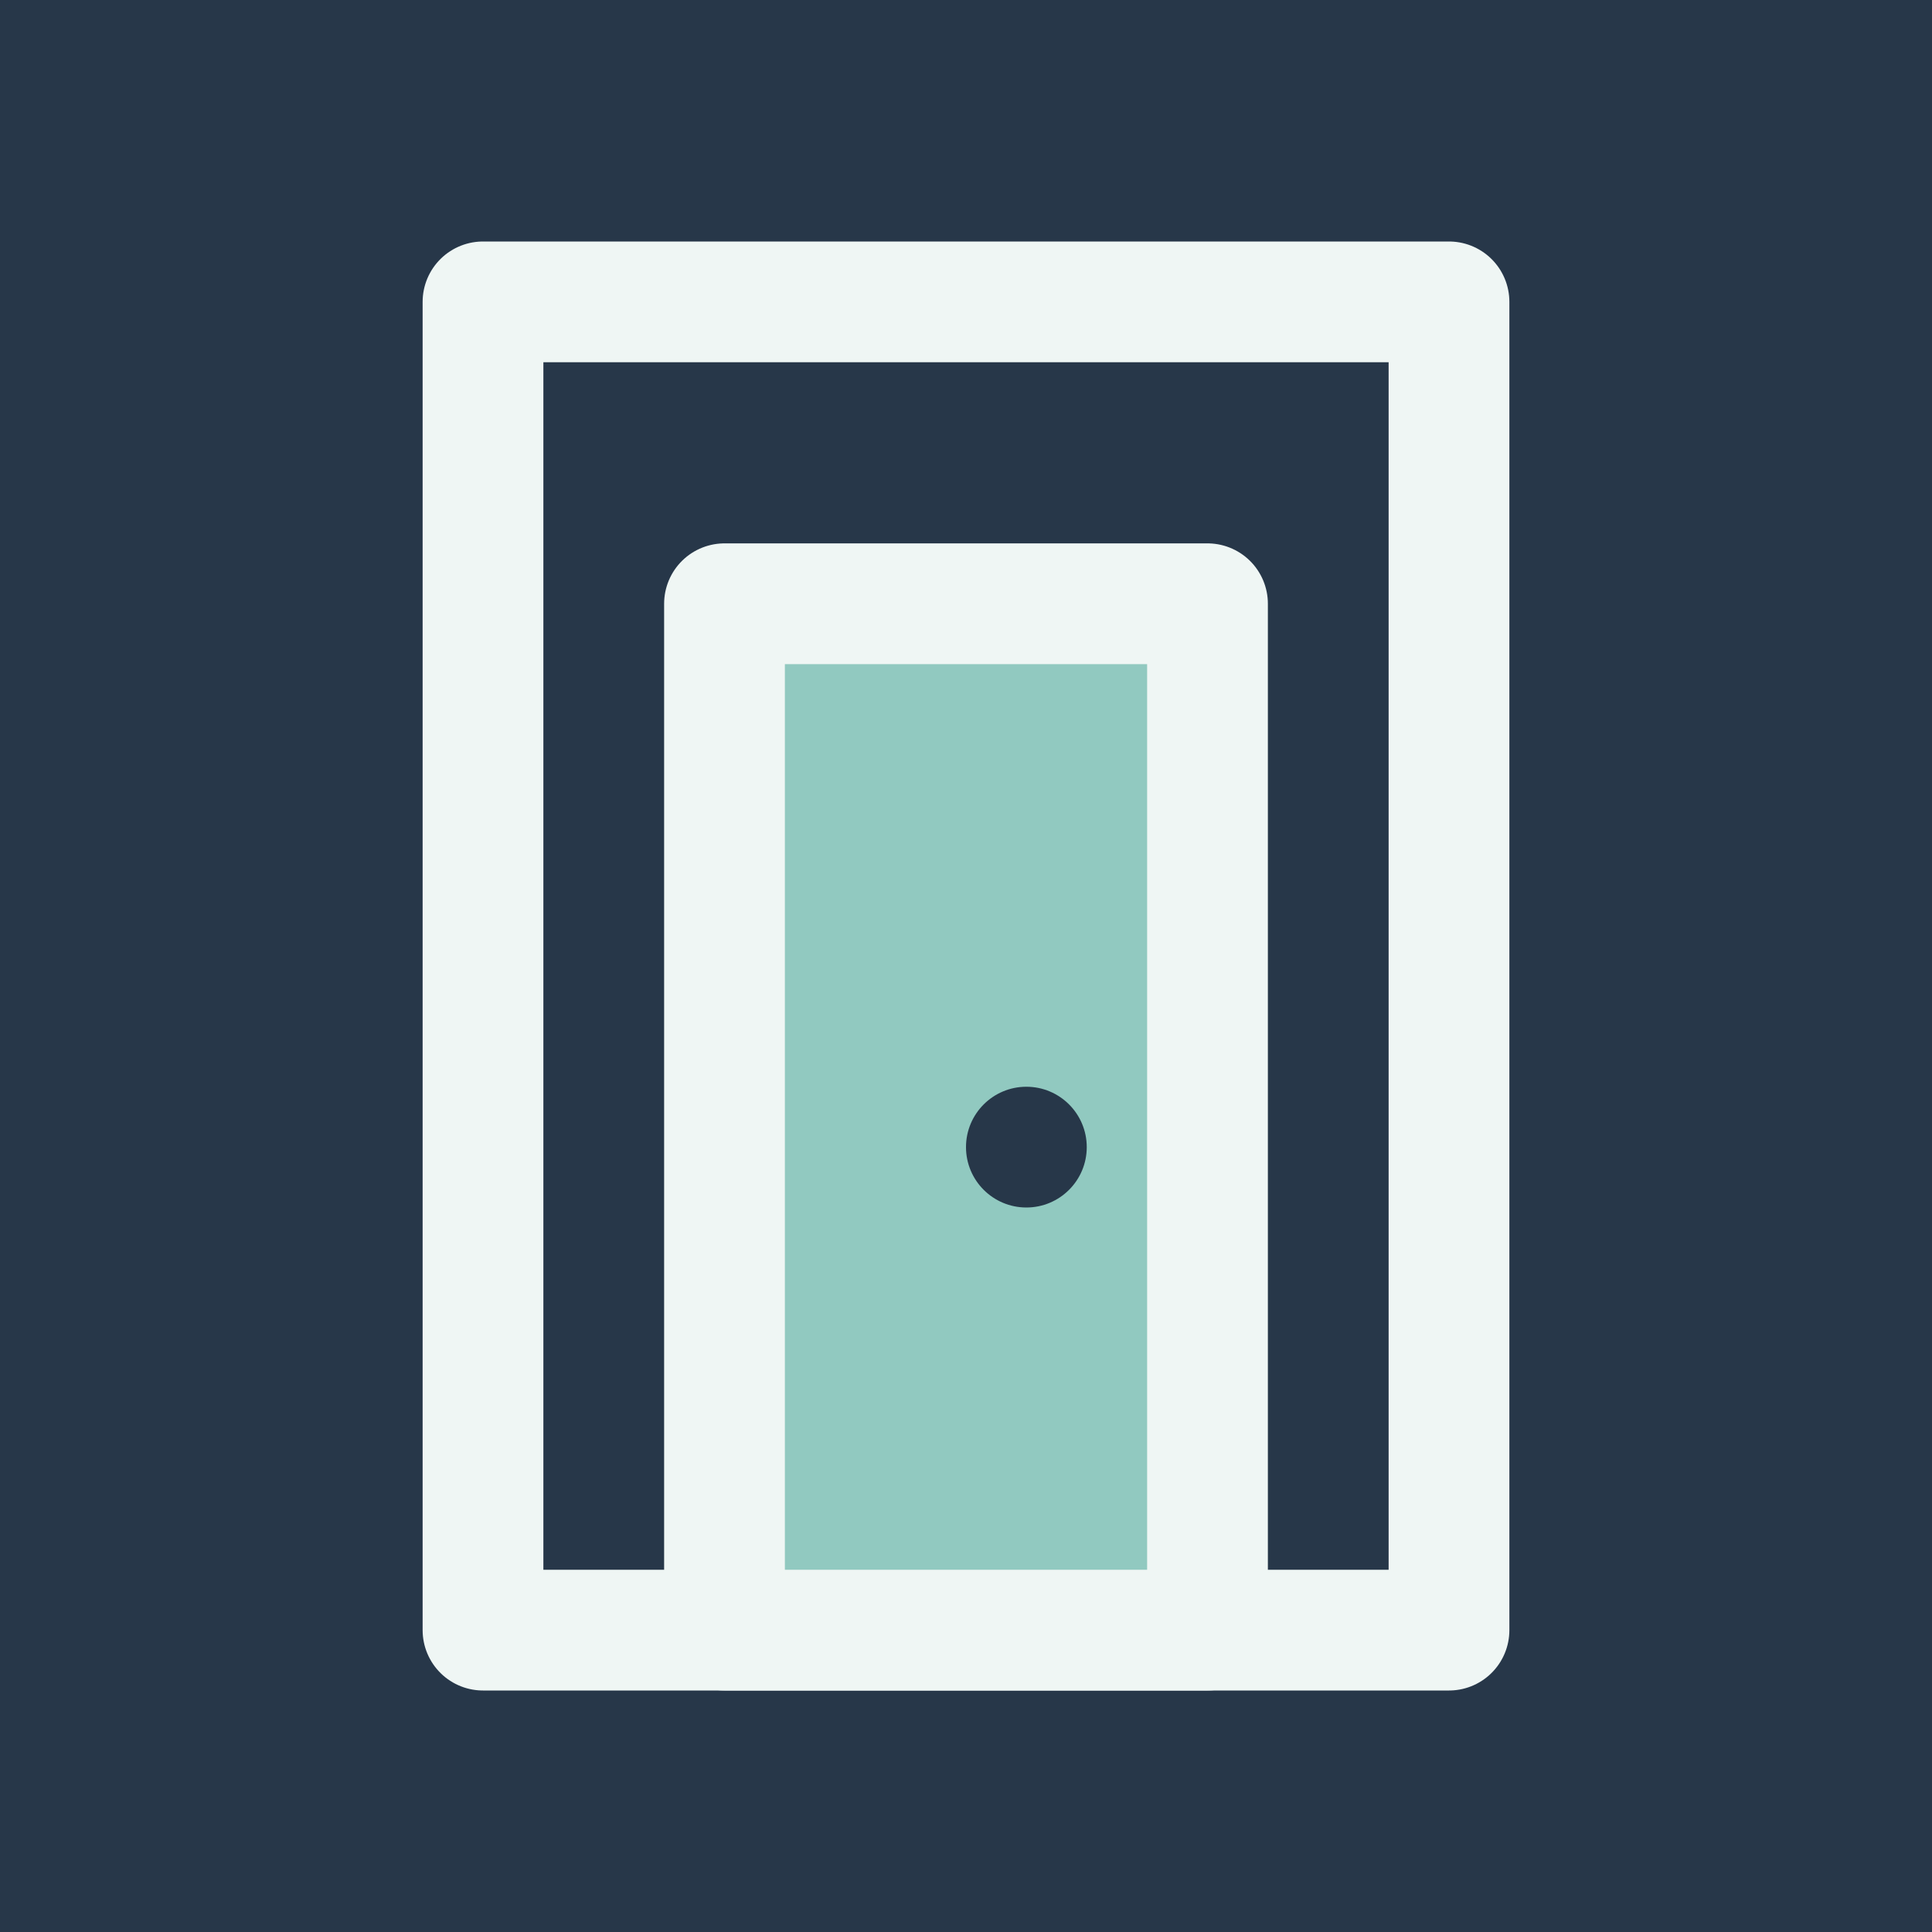
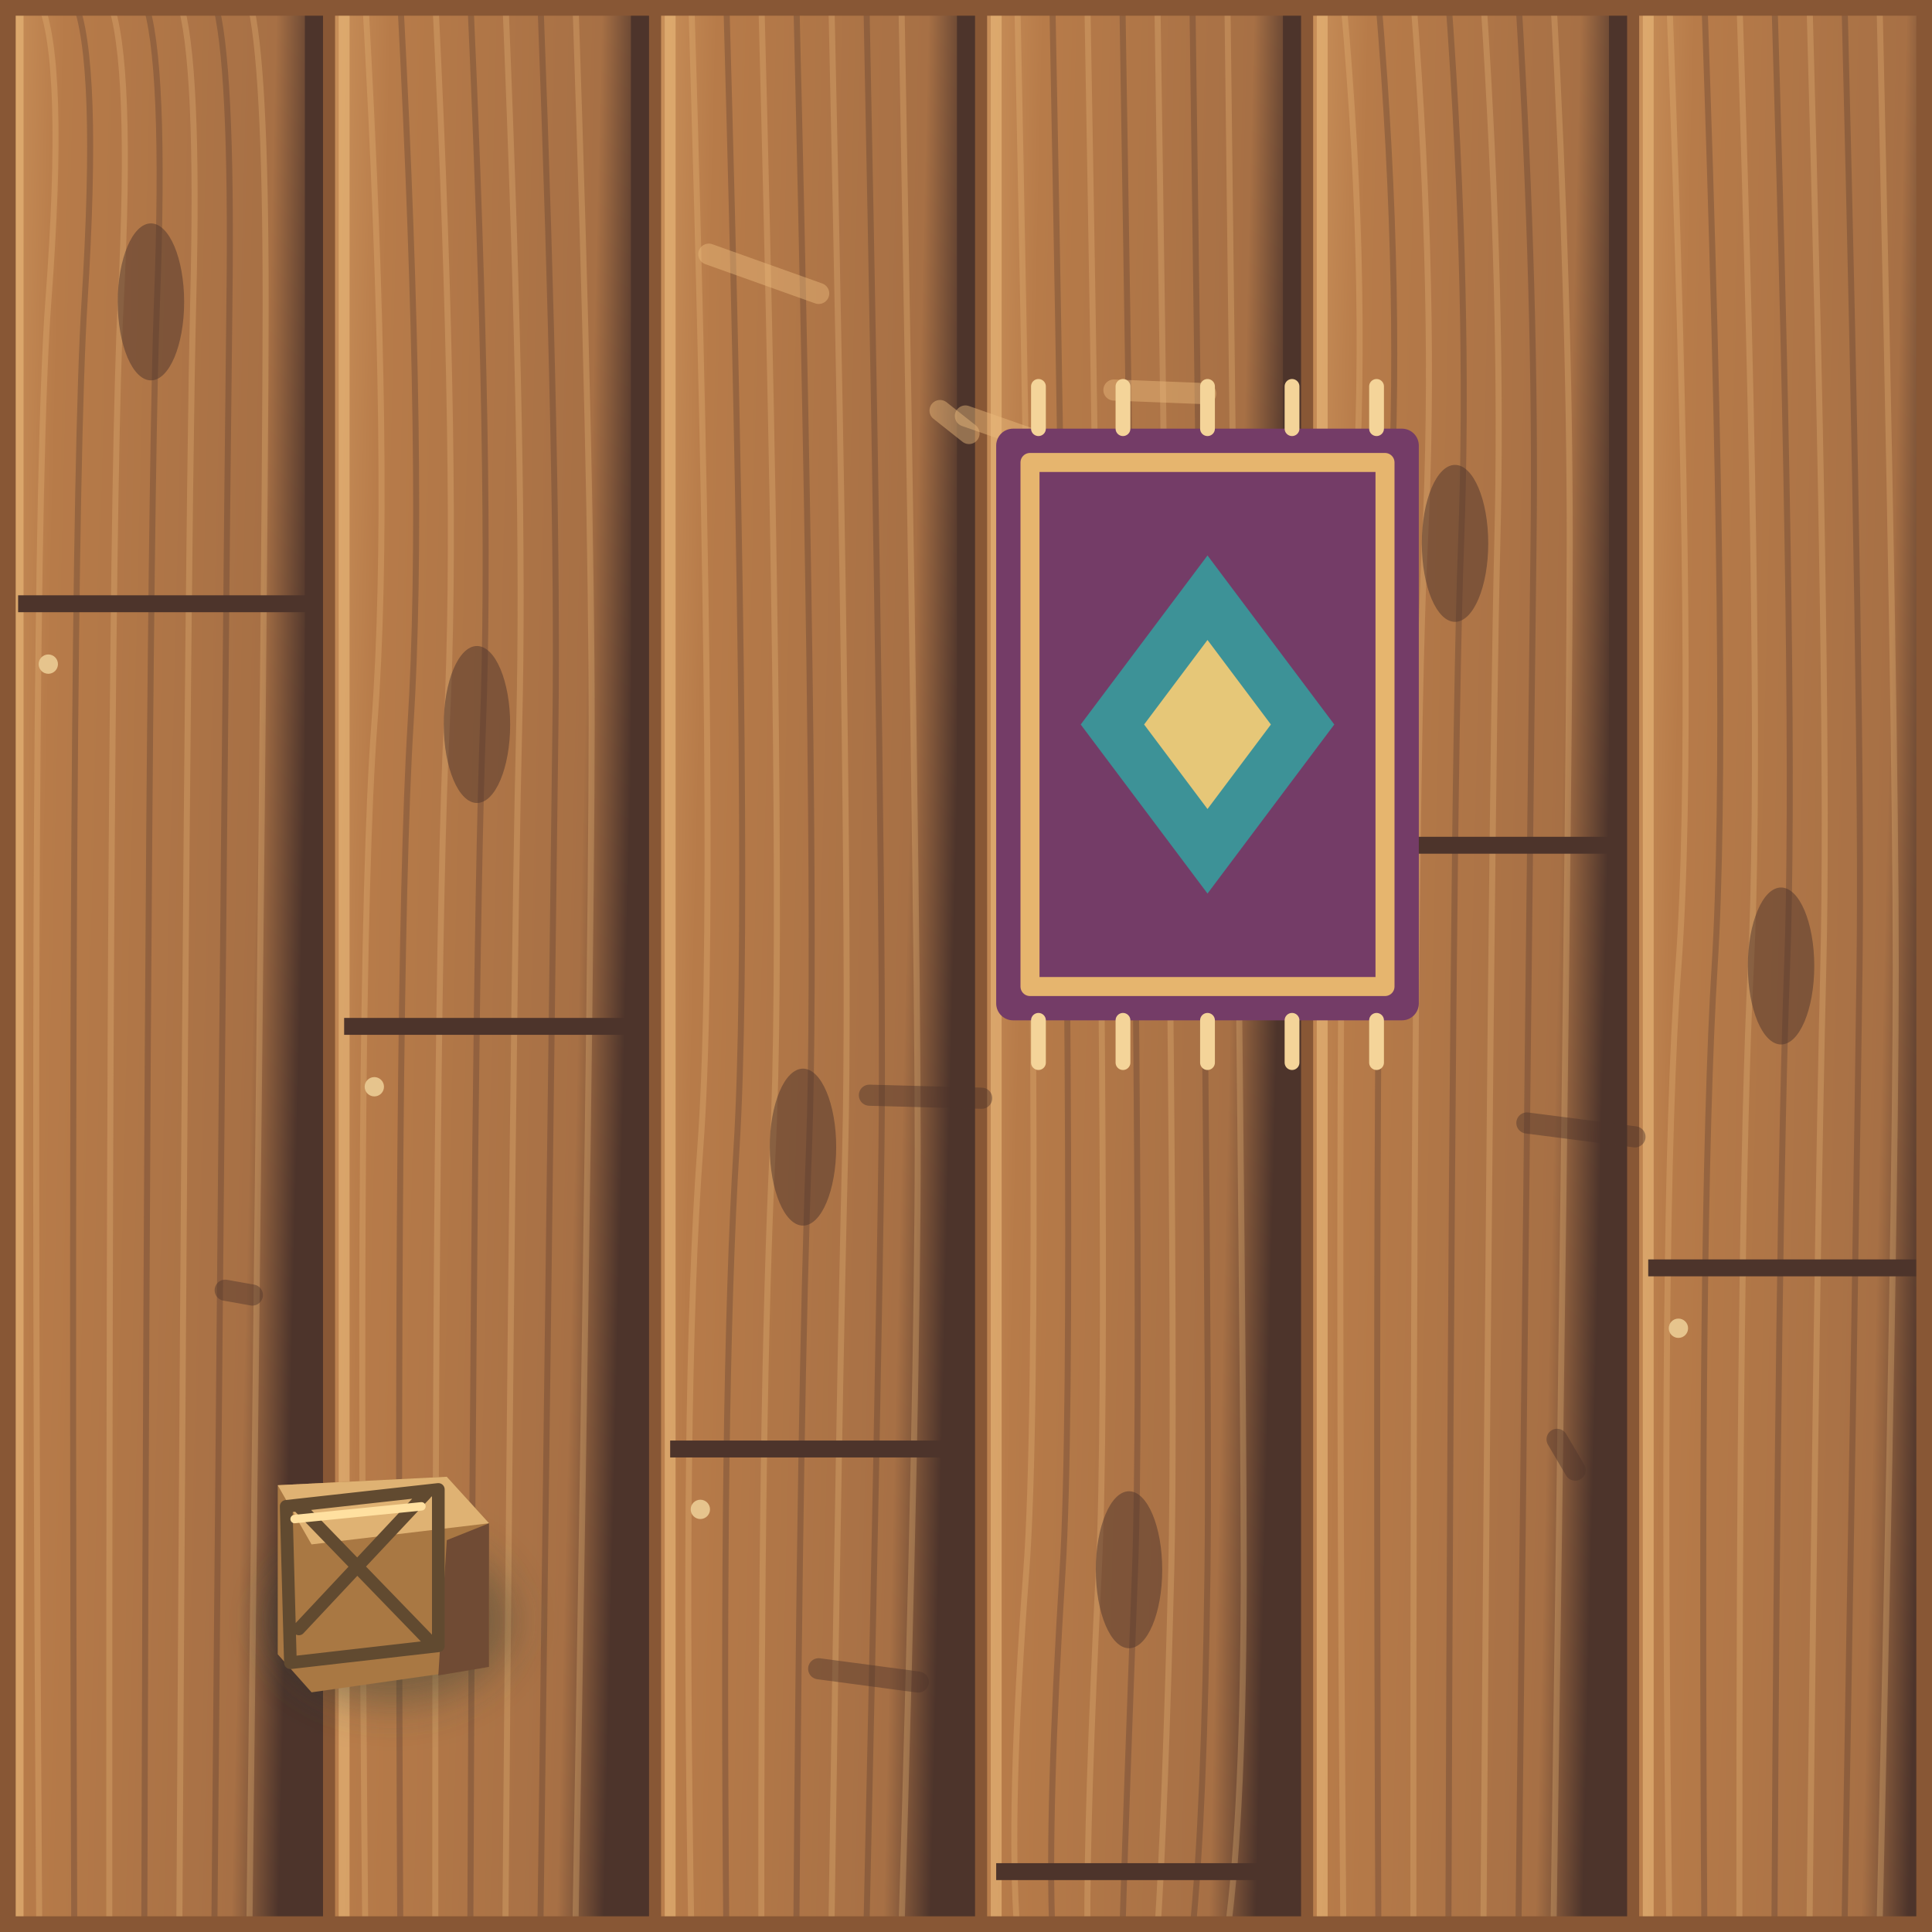
- <svg xmlns="http://www.w3.org/2000/svg" width="64" height="64" viewBox="0 0 32 32">
-   <rect width="32" height="32" fill="#273749" />
-   <g color="#eff6f4" stroke-linecap="round" stroke-linejoin="round">
-     <rect x="8" y="5" width="16" height="22" rx="0" fill="none" stroke="currentColor" stroke-width="2" />
-     <rect x="12" y="10" width="8" height="17" rx="0" fill="#91c9c0" stroke="currentColor" stroke-width="2" />
-     <circle cx="17" cy="19" r="1" fill="#273749" stroke="none" stroke-width="2" />
+ <svg xmlns="http://www.w3.org/2000/svg" width="128" height="128" viewBox="0 0 32 32">
+   <defs>
+     <linearGradient id="stone0" x1=".15" y1="0" x2=".7" y2="1">
+       <stop stop-color="#bc8452" />
+       <stop offset=".3" stop-color="#ad7345" />
+       <stop offset="1" stop-color="#92613e" />
+     </linearGradient>
+     <linearGradient id="stone1" x1=".15" y1="0" x2=".7" y2="1">
+       <stop stop-color="#ba8351" />
+       <stop offset=".3" stop-color="#aa7144" />
+       <stop offset="1" stop-color="#90603d" />
+     </linearGradient>
+     <linearGradient id="stone2" x1=".15" y1="0" x2=".7" y2="1">
+       <stop stop-color="#b78150" />
+       <stop offset=".3" stop-color="#a76f42" />
+       <stop offset="1" stop-color="#8e5e3c" />
+     </linearGradient>
+     <linearGradient id="stone3" x1=".15" y1="0" x2=".7" y2="1">
+       <stop stop-color="#b6804f" />
+       <stop offset=".3" stop-color="#a56d41" />
+       <stop offset="1" stop-color="#8c5d3b" />
+     </linearGradient>
+     <linearGradient id="stone4" x1=".15" y1="0" x2=".7" y2="1">
+       <stop stop-color="#b47e4e" />
+       <stop offset=".3" stop-color="#a26b40" />
+       <stop offset="1" stop-color="#8a5c3a" />
+     </linearGradient>
+     <linearGradient id="stone5" x1=".15" y1="0" x2=".7" y2="1">
+       <stop stop-color="#b27d4e" />
+       <stop offset=".3" stop-color="#a0693f" />
+       <stop offset="1" stop-color="#895a39" />
+     </linearGradient>
+     <linearGradient id="stone6" x1=".15" y1="0" x2=".7" y2="1">
+       <stop stop-color="#b07b4d" />
+       <stop offset=".3" stop-color="#9d673e" />
+       <stop offset="1" stop-color="#875939" />
+     </linearGradient>
+     <linearGradient id="stone7" x1=".15" y1="0" x2=".7" y2="1">
+       <stop stop-color="#ae7a4c" />
+       <stop offset=".3" stop-color="#9b653d" />
+       <stop offset="1" stop-color="#855738" />
+     </linearGradient>
+     <linearGradient id="stone8" x1=".15" y1="0" x2=".7" y2="1">
+       <stop stop-color="#ac784b" />
+       <stop offset=".3" stop-color="#98633c" />
+       <stop offset="1" stop-color="#835637" />
+     </linearGradient>
+     <linearGradient id="plank" x1="0" y1="0" x2="1" y2=".15">
+       <stop stop-color="#c88f59" />
+       <stop offset=".18" stop-color="#b77b49" />
+       <stop offset=".85" stop-color="#a77045" />
+       <stop offset="1" stop-color="#4d342b" />
+     </linearGradient>
+     <radialGradient id="waterlight">
+       <stop stop-color="#ebbb7c" stop-opacity=".45" />
+       <stop offset="1" stop-color="#b77b49" stop-opacity="0" />
+     </radialGradient>
+     <filter id="soft" x="-.5" y="-.5" width="2" height="2">
+       <feGaussianBlur stdDeviation=".55" />
+     </filter>
+     <linearGradient id="basalt" x1="0" y1="0" x2=".7" y2="1">
+       <stop stop-color="#45424c" />
+       <stop offset=".45" stop-color="#2c2d3b" />
+       <stop offset="1" stop-color="#171d2a" />
+     </linearGradient>
+     <linearGradient id="roof" x1="0" y1="0" x2=".6" y2="1">
+       <stop stop-color="#cf9b77" />
+       <stop offset=".45" stop-color="#aa594f" />
+       <stop offset=".5" stop-color="#e1af80" />
+       <stop offset=".53" stop-color="#8d414b" />
+       <stop offset="1" stop-color="#513242" />
+     </linearGradient>
+     <linearGradient id="rockTop" x1="0" y1="0" x2=".8" y2="1">
+       <stop stop-color="#c6d6bb" />
+       <stop offset=".6" stop-color="#8ca99d" />
+       <stop offset="1" stop-color="#608087" />
+     </linearGradient>
+     <linearGradient id="rockFace" x1="0" y1="0" x2=".5" y2="1">
+       <stop stop-color="#6b8d94" />
+       <stop offset="1" stop-color="#304959" />
+     </linearGradient>
+     <radialGradient id="glow">
+       <stop stop-color="#fff3bc" stop-opacity=".8" />
+       <stop offset=".25" stop-color="#ffc174" stop-opacity=".3" />
+       <stop offset="1" stop-color="#ffbc73" stop-opacity="0" />
+     </radialGradient>
+     <radialGradient id="spring" cx=".3" cy=".25">
+       <stop stop-color="#a3f6db" />
+       <stop offset=".4" stop-color="#42c5c1" />
+       <stop offset="1" stop-color="#1e708e" />
+     </radialGradient>
+     <linearGradient id="canvas" x1="0" y1="0" x2="0" y2="1">
+       <stop stop-color="#fff1ca" />
+       <stop offset=".6" stop-color="#d8bf8f" />
+       <stop offset="1" stop-color="#9c8068" />
+     </linearGradient>
+     <clipPath id="interior">
+       <rect x=".26" y=".26" width="31.48" height="31.48" />
+     </clipPath>
+     <pattern id="ground" width="32" height="32" patternUnits="userSpaceOnUse">
+       <rect x="0.15" y="0" width="5.1" height="32" rx="0" fill="url(#plank)" />
+       <path d="M0.3 0v32" fill="none" stroke="#ebbb7c" stroke-width="0.18" opacity=".6" />
+       <path d="M5.2 0v32" fill="none" stroke="#4d342b" stroke-width="0.3" />
+       <path d="M0.65 0Q1.1 1 0.8 5T0.65 32" fill="none" stroke="#ebbb7c" stroke-width="0.1" opacity=".3" />
+       <path d="M1.23 0Q1.65 1 1.4 5T1.23 32" fill="none" stroke="#4d342b" stroke-width="0.1" opacity=".3" />
+       <path d="M1.81 0Q2.2 1 2 5T1.81 32" fill="none" stroke="#ebbb7c" stroke-width="0.1" opacity=".3" />
+       <path d="M2.39 0Q2.75 1 2.6 5T2.39 32" fill="none" stroke="#4d342b" stroke-width="0.1" opacity=".3" />
+       <path d="M2.97 0Q3.3 1 3.2 5T2.97 32" fill="none" stroke="#ebbb7c" stroke-width="0.1" opacity=".3" />
+       <path d="M3.55 0Q3.85 1 3.8 5T3.55 32" fill="none" stroke="#4d342b" stroke-width="0.1" opacity=".3" />
+       <path d="M4.13 0Q4.4 1 4.4 5T4.13 32" fill="none" stroke="#ebbb7c" stroke-width="0.1" opacity=".3" />
+       <ellipse cx="2.5" cy="5" rx="0.55" ry="1.3" fill="#4d342b" opacity=".5" />
+       <path d="M0.3 10h4.8" fill="none" stroke="#4d342b" stroke-width="0.28" />
+       <circle cx="0.8" cy="11" r="0.16" fill="#e6c48d" />
+       <rect x="5.55" y="0" width="5.1" height="32" rx="0" fill="url(#plank)" />
+       <path d="M5.7 0v32" fill="none" stroke="#ebbb7c" stroke-width="0.18" opacity=".6" />
+       <path d="M10.6 0v32" fill="none" stroke="#4d342b" stroke-width="0.3" />
+       <path d="M6.05 0Q6.5 8 6.2 12T6.05 32" fill="none" stroke="#ebbb7c" stroke-width="0.1" opacity=".3" />
+       <path d="M6.63 0Q7.05 8 6.8 12T6.63 32" fill="none" stroke="#4d342b" stroke-width="0.1" opacity=".3" />
+       <path d="M7.21 0Q7.6 8 7.4 12T7.21 32" fill="none" stroke="#ebbb7c" stroke-width="0.1" opacity=".3" />
+       <path d="M7.79 0Q8.15 8 8 12T7.79 32" fill="none" stroke="#4d342b" stroke-width="0.1" opacity=".3" />
+       <path d="M8.37 0Q8.7 8 8.6 12T8.37 32" fill="none" stroke="#ebbb7c" stroke-width="0.1" opacity=".3" />
+       <path d="M8.95 0Q9.25 8 9.2 12T8.95 32" fill="none" stroke="#4d342b" stroke-width="0.1" opacity=".3" />
+       <path d="M9.53 0Q9.8 8 9.8 12T9.53 32" fill="none" stroke="#ebbb7c" stroke-width="0.1" opacity=".3" />
+       <ellipse cx="7.9" cy="12" rx="0.55" ry="1.3" fill="#4d342b" opacity=".5" />
+       <path d="M5.7 17h4.8" fill="none" stroke="#4d342b" stroke-width="0.28" />
+       <circle cx="6.2" cy="18" r="0.16" fill="#e6c48d" />
+       <rect x="10.95" y="0" width="5.1" height="32" rx="0" fill="url(#plank)" />
+       <path d="M11.1 0v32" fill="none" stroke="#ebbb7c" stroke-width="0.18" opacity=".6" />
+       <path d="M16 0v32" fill="none" stroke="#4d342b" stroke-width="0.3" />
+       <path d="M11.45 0Q11.9 15 11.6 19T11.45 32" fill="none" stroke="#ebbb7c" stroke-width="0.1" opacity=".3" />
+       <path d="M12.03 0Q12.45 15 12.2 19T12.03 32" fill="none" stroke="#4d342b" stroke-width="0.1" opacity=".3" />
+       <path d="M12.61 0Q13 15 12.8 19T12.61 32" fill="none" stroke="#ebbb7c" stroke-width="0.1" opacity=".3" />
+       <path d="M13.19 0Q13.55 15 13.4 19T13.19 32" fill="none" stroke="#4d342b" stroke-width="0.1" opacity=".3" />
+       <path d="M13.77 0Q14.1 15 14 19T13.77 32" fill="none" stroke="#ebbb7c" stroke-width="0.1" opacity=".3" />
+       <path d="M14.35 0Q14.65 15 14.6 19T14.35 32" fill="none" stroke="#4d342b" stroke-width="0.1" opacity=".3" />
+       <path d="M14.93 0Q15.2 15 15.2 19T14.93 32" fill="none" stroke="#ebbb7c" stroke-width="0.1" opacity=".3" />
+       <ellipse cx="13.3" cy="19" rx="0.55" ry="1.3" fill="#4d342b" opacity=".5" />
+       <path d="M11.1 24h4.8" fill="none" stroke="#4d342b" stroke-width="0.28" />
+       <circle cx="11.6" cy="25" r="0.16" fill="#e6c48d" />
+       <rect x="16.35" y="0" width="5.1" height="32" rx="0" fill="url(#plank)" />
+       <path d="M16.5 0v32" fill="none" stroke="#ebbb7c" stroke-width="0.18" opacity=".6" />
+       <path d="M21.4 0v32" fill="none" stroke="#4d342b" stroke-width="0.3" />
+       <path d="M16.85 0Q17.3 22 17 26T16.85 32" fill="none" stroke="#ebbb7c" stroke-width="0.1" opacity=".3" />
+       <path d="M17.43 0Q17.85 22 17.6 26T17.43 32" fill="none" stroke="#4d342b" stroke-width="0.1" opacity=".3" />
+       <path d="M18.01 0Q18.4 22 18.2 26T18.01 32" fill="none" stroke="#ebbb7c" stroke-width="0.1" opacity=".3" />
+       <path d="M18.59 0Q18.95 22 18.8 26T18.59 32" fill="none" stroke="#4d342b" stroke-width="0.1" opacity=".3" />
+       <path d="M19.17 0Q19.5 22 19.4 26T19.17 32" fill="none" stroke="#ebbb7c" stroke-width="0.1" opacity=".3" />
+       <path d="M19.75 0Q20.05 22 20 26T19.75 32" fill="none" stroke="#4d342b" stroke-width="0.1" opacity=".3" />
+       <path d="M20.33 0Q20.6 22 20.6 26T20.33 32" fill="none" stroke="#ebbb7c" stroke-width="0.1" opacity=".3" />
+       <ellipse cx="18.7" cy="26" rx="0.55" ry="1.3" fill="#4d342b" opacity=".5" />
+       <path d="M16.5 31h4.8" fill="none" stroke="#4d342b" stroke-width="0.28" />
+       <circle cx="17" cy="32" r="0.16" fill="#e6c48d" />
+       <rect x="21.75" y="0" width="5.1" height="32" rx="0" fill="url(#plank)" />
+       <path d="M21.9 0v32" fill="none" stroke="#ebbb7c" stroke-width="0.18" opacity=".6" />
+       <path d="M26.8 0v32" fill="none" stroke="#4d342b" stroke-width="0.3" />
+       <path d="M22.25 0Q22.7 5 22.4 9T22.25 32" fill="none" stroke="#ebbb7c" stroke-width="0.1" opacity=".3" />
+       <path d="M22.83 0Q23.25 5 23 9T22.83 32" fill="none" stroke="#4d342b" stroke-width="0.1" opacity=".3" />
+       <path d="M23.41 0Q23.8 5 23.6 9T23.41 32" fill="none" stroke="#ebbb7c" stroke-width="0.1" opacity=".3" />
+       <path d="M23.99 0Q24.35 5 24.2 9T23.99 32" fill="none" stroke="#4d342b" stroke-width="0.1" opacity=".3" />
+       <path d="M24.57 0Q24.9 5 24.8 9T24.57 32" fill="none" stroke="#ebbb7c" stroke-width="0.1" opacity=".3" />
+       <path d="M25.15 0Q25.45 5 25.4 9T25.15 32" fill="none" stroke="#4d342b" stroke-width="0.1" opacity=".3" />
+       <path d="M25.73 0Q26 5 26 9T25.73 32" fill="none" stroke="#ebbb7c" stroke-width="0.1" opacity=".3" />
+       <ellipse cx="24.1" cy="9" rx="0.55" ry="1.3" fill="#4d342b" opacity=".5" />
+       <path d="M21.9 14h4.8" fill="none" stroke="#4d342b" stroke-width="0.28" />
+       <circle cx="22.4" cy="15" r="0.16" fill="#e6c48d" />
+       <rect x="27.15" y="0" width="5.1" height="32" rx="0" fill="url(#plank)" />
+       <path d="M27.3 0v32" fill="none" stroke="#ebbb7c" stroke-width="0.18" opacity=".6" />
+       <path d="M32.2 0v32" fill="none" stroke="#4d342b" stroke-width="0.3" />
+       <path d="M27.65 0Q28.1 12 27.8 16T27.65 32" fill="none" stroke="#ebbb7c" stroke-width="0.1" opacity=".3" />
+       <path d="M28.23 0Q28.65 12 28.4 16T28.23 32" fill="none" stroke="#4d342b" stroke-width="0.1" opacity=".3" />
+       <path d="M28.81 0Q29.2 12 29 16T28.81 32" fill="none" stroke="#ebbb7c" stroke-width="0.1" opacity=".3" />
+       <path d="M29.39 0Q29.75 12 29.6 16T29.39 32" fill="none" stroke="#4d342b" stroke-width="0.1" opacity=".3" />
+       <path d="M29.97 0Q30.3 12 30.2 16T29.97 32" fill="none" stroke="#ebbb7c" stroke-width="0.1" opacity=".3" />
+       <path d="M30.55 0Q30.85 12 30.8 16T30.55 32" fill="none" stroke="#4d342b" stroke-width="0.1" opacity=".3" />
+       <path d="M31.13 0Q31.4 12 31.4 16T31.13 32" fill="none" stroke="#ebbb7c" stroke-width="0.1" opacity=".3" />
+       <ellipse cx="29.5" cy="16" rx="0.55" ry="1.3" fill="#4d342b" opacity=".5" />
+       <path d="M27.3 21h4.8" fill="none" stroke="#4d342b" stroke-width="0.28" />
+       <circle cx="27.8" cy="22" r="0.16" fill="#e6c48d" />
+     </pattern>
+   </defs>
+   <rect width="32" height="32" fill="#885735" />
+   <rect x=".26" y=".26" width="31.48" height="31.48" fill="url(#ground)" />
+   <g clip-path="url(#interior)" stroke-linecap="round" stroke-linejoin="round">
+     <path d="M25.79 23.84l0.3 0.51" fill="none" stroke="#4d342b" stroke-width="0.35" opacity=".45" />
+     <path d="M15.57 6.8l0.48 0.38" fill="none" stroke="#ebbb7c" stroke-width="0.35" opacity=".45" />
+     <path d="M3.73 21.37l0.45 0.08" fill="none" stroke="#4d342b" stroke-width="0.35" opacity=".45" />
+     <path d="M17.1 13.2l1.13 0.42" fill="none" stroke="#ebbb7c" stroke-width="0.35" opacity=".45" />
+     <path d="M13.56 27.64l1.65 0.22" fill="none" stroke="#4d342b" stroke-width="0.35" opacity=".45" />
+     <path d="M15.99 6.89l1.63 0.57" fill="none" stroke="#ebbb7c" stroke-width="0.35" opacity=".45" />
+     <path d="M14.4 18.14l1.86 0.05" fill="none" stroke="#4d342b" stroke-width="0.35" opacity=".45" />
+     <path d="M18.45 6.46l1.52 0.06" fill="none" stroke="#ebbb7c" stroke-width="0.35" opacity=".45" />
+     <path d="M25.29 18.6l1.79 0.23" fill="none" stroke="#4d342b" stroke-width="0.35" opacity=".45" />
+     <path d="M11.74 4.21l1.82 0.65" fill="none" stroke="#ebbb7c" stroke-width="0.35" opacity=".45" />
+     <g transform="translate(20 12) rotate(0) scale(0.7)">
+       <rect x="-5" y="-7" width="10" height="14" rx="0.4" fill="#743c67" />
+       <rect x="-4.2" y="-6.2" width="8.4" height="12.4" rx="0" fill="none" stroke="#e6b56e" stroke-width=".45" />
+       <path d="M0-4l3 4-3 4-3-4Z" fill="#3d9297" stroke="none" stroke-width="0.5" />
+       <path d="M0-2l1.5 2L0 2-1.5 0Z" fill="#e6c778" stroke="none" stroke-width="0.5" />
+       <path d="M-4-8v1m2-1v1m2-1v1m2-1v1m2-1v1M-4 7v1m2-1v1m2-1v1m2-1v1m2-1v1" fill="none" stroke="#f4d499" stroke-width="0.35" />
+     </g>
+     <g transform="translate(6 26) rotate(0) scale(0.7)">
+       <ellipse cx="0.7" cy="1.2" rx="2.8" ry="1.9" fill="#263d36" opacity=".45" filter="url(#soft)" />
+       <path d="M-2-2l4-.2 1 1.1v3.4l-4.2 .6L-2 2Z" fill="#a97843" stroke="none" stroke-width="0.5" />
+       <path d="M-2-2l4-.2 1 1.1-4.2 .5Z" fill="#dfb273" stroke="none" stroke-width="0.5" />
+       <path d="M2-.7l1-.4v3.4l-1.2 .2Z" fill="#704b34" stroke="none" stroke-width="0.5" />
+       <path d="M-1.5-1.5l3.1 3.2m-3.1-.3 3-3.2M-1.8-1.5l3.6-.4v3.7l-3.5 .4Z" fill="none" stroke="#614a30" stroke-width="0.3" />
+       <path d="M-1.6-1.2l3-.3" fill="none" stroke="#ffe0a0" stroke-width="0.2" />
+     </g>
  </g>
</svg>
